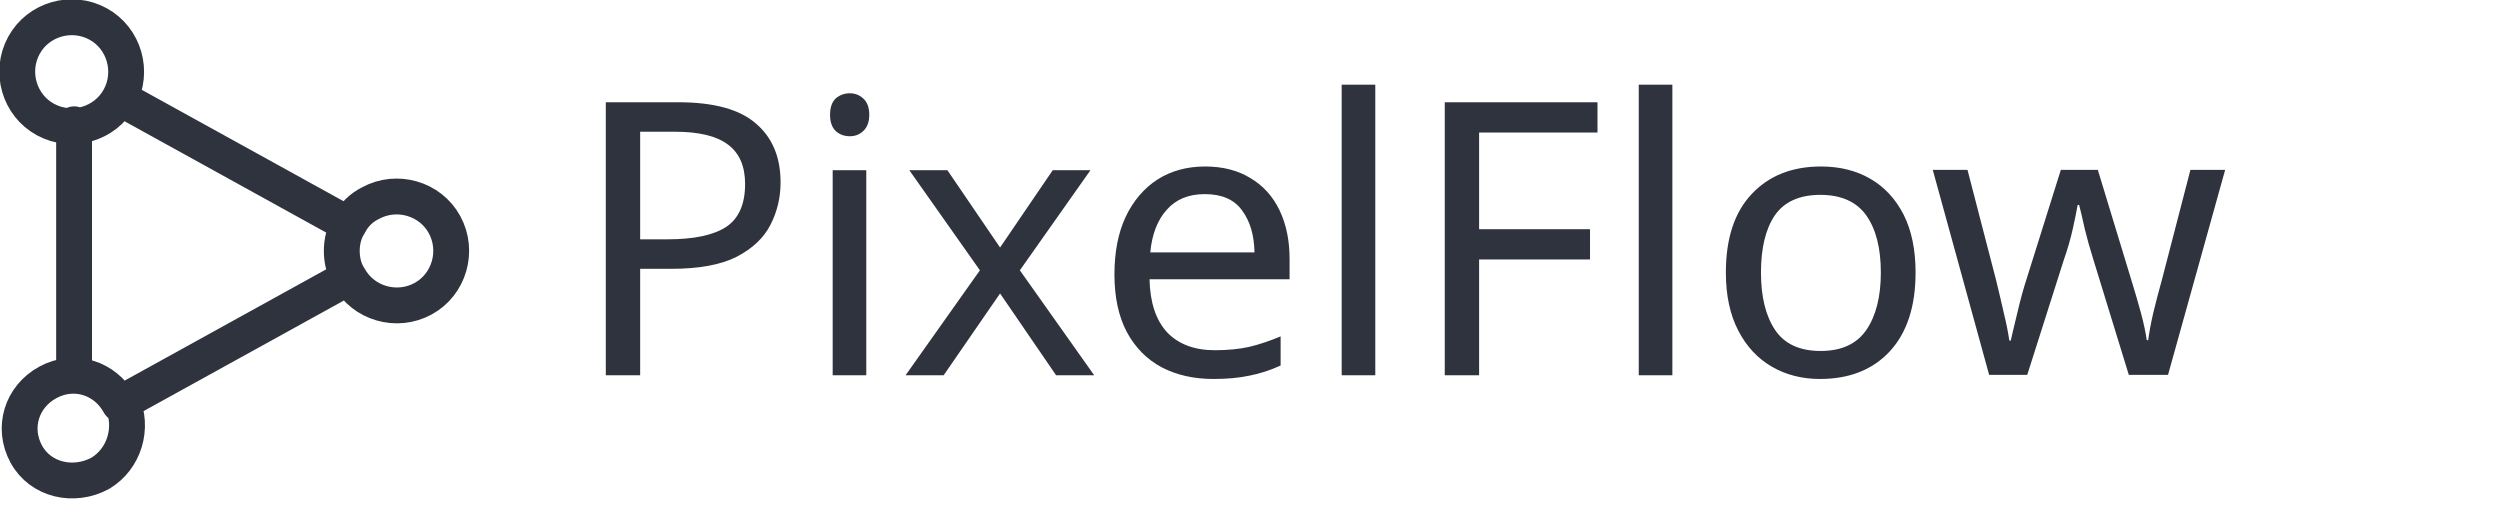
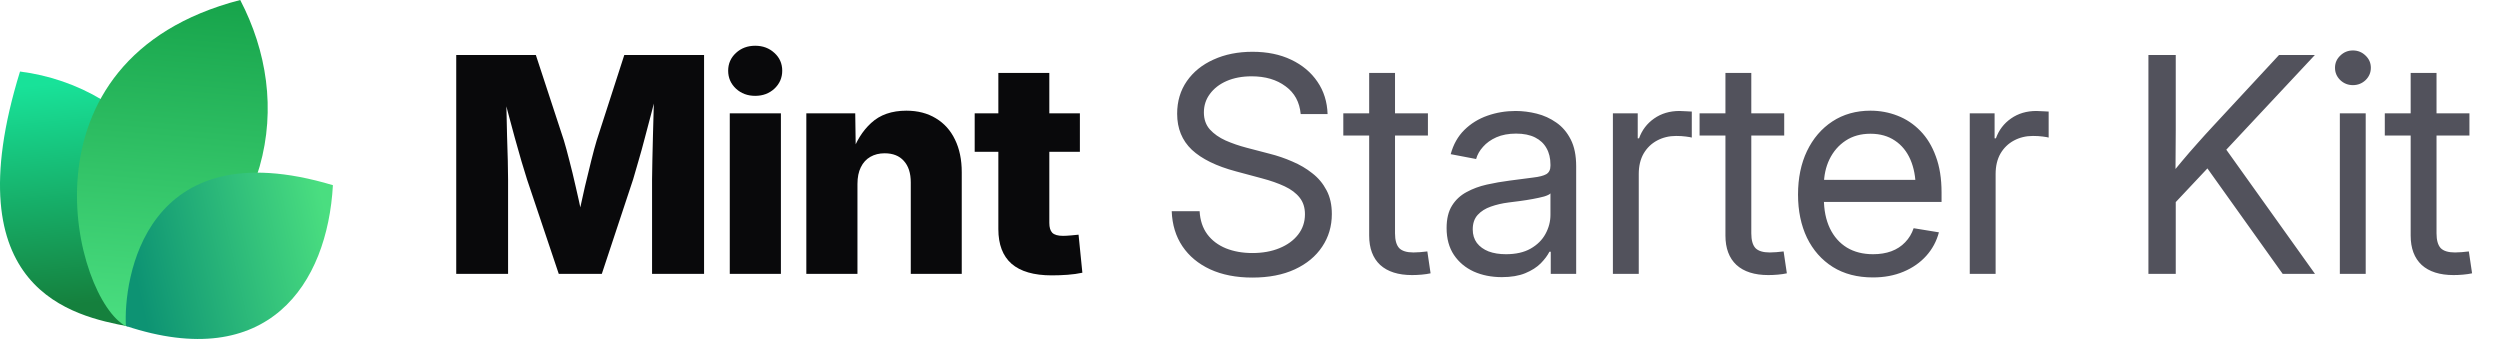
- <svg xmlns="http://www.w3.org/2000/svg" id="Layer_1" version="1.1" viewBox="0 0 104.6 22.1">
+ <svg xmlns="http://www.w3.org/2000/svg" width="177" height="24" viewBox="0 0 177 24" fill="none">
+   <path d="M9.061 23.108C5.268 22.377 -3.391 20.627 1.417 5.064C9.634 6.099 16.973 14.064 9.061 23.108Z" fill="url(#paint0_linear_17557_2020)" />
+   <path d="M8.919 23.094C5.276 21.222 0.784 4.209 17.007 0C20.757 7.193 19.621 16.545 8.919 23.094Z" fill="url(#paint1_linear_17557_2020)" />
+   <path d="M8.914 23.079C8.735 19.882 10.159 9.085 23.57 13.111C23.181 20.123 18.984 26.418 8.914 23.079Z" fill="url(#paint2_linear_17557_2020)" />
+   <path d="M32.301 19.392V3.894H37.938L39.925 9.948C40.036 10.315 40.164 10.787 40.31 11.362C40.462 11.938 40.611 12.552 40.757 13.204C40.91 13.855 41.048 14.483 41.173 15.086C41.305 15.682 41.412 16.192 41.495 16.615H40.695C40.771 16.192 40.871 15.682 40.996 15.086C41.128 14.49 41.267 13.866 41.412 13.214C41.565 12.562 41.714 11.948 41.86 11.373C42.005 10.79 42.133 10.315 42.244 9.948L44.2 3.894H49.848V19.392H46.166V12.704C46.166 12.357 46.173 11.917 46.187 11.383C46.2 10.849 46.214 10.27 46.228 9.646C46.249 9.022 46.266 8.391 46.28 7.753C46.301 7.115 46.311 6.519 46.311 5.964H46.623C46.485 6.561 46.332 7.181 46.166 7.826C45.999 8.471 45.833 9.102 45.666 9.719C45.507 10.336 45.351 10.901 45.198 11.414C45.053 11.928 44.928 12.357 44.824 12.704L42.608 19.392H39.561L37.314 12.704C37.203 12.357 37.072 11.928 36.919 11.414C36.773 10.901 36.614 10.34 36.441 9.729C36.274 9.112 36.104 8.481 35.931 7.836C35.764 7.192 35.608 6.567 35.463 5.964H35.827C35.834 6.512 35.844 7.105 35.858 7.743C35.872 8.374 35.886 9.005 35.9 9.636C35.92 10.26 35.938 10.839 35.952 11.373C35.965 11.907 35.972 12.351 35.972 12.704V19.392H32.301ZM51.668 19.392V8.024H55.288V19.392H51.668ZM53.468 6.786C52.927 6.786 52.473 6.616 52.105 6.276C51.738 5.93 51.554 5.507 51.554 5.007C51.554 4.508 51.738 4.088 52.105 3.749C52.473 3.409 52.927 3.239 53.468 3.239C54.009 3.239 54.463 3.409 54.83 3.749C55.198 4.082 55.382 4.501 55.382 5.007C55.382 5.507 55.198 5.93 54.83 6.276C54.463 6.616 54.009 6.786 53.468 6.786ZM60.708 13.027V19.392H57.088V8.024H60.551L60.593 10.967H60.281C60.593 10.024 61.061 9.268 61.685 8.7C62.309 8.124 63.138 7.836 64.171 7.836C64.975 7.836 65.672 8.017 66.262 8.377C66.851 8.731 67.302 9.234 67.614 9.885C67.933 10.537 68.092 11.307 68.092 12.194V19.392H64.483V12.912C64.483 12.26 64.32 11.754 63.994 11.394C63.675 11.033 63.221 10.853 62.632 10.853C62.25 10.853 61.914 10.936 61.623 11.102C61.332 11.269 61.106 11.515 60.947 11.841C60.787 12.16 60.708 12.555 60.708 13.027ZM76.456 8.024V10.749H69.008V8.024H76.456ZM70.683 5.163H74.292V15.783C74.292 16.102 74.361 16.334 74.5 16.48C74.646 16.625 74.899 16.698 75.259 16.698C75.405 16.698 75.596 16.688 75.831 16.667C76.074 16.646 76.251 16.629 76.362 16.615L76.632 19.309C76.313 19.378 75.963 19.427 75.582 19.455C75.207 19.482 74.836 19.496 74.469 19.496C73.2 19.496 72.25 19.222 71.619 18.674C70.995 18.127 70.683 17.308 70.683 16.22V5.163Z" fill="#09090B" />
+   <path d="M88.667 19.652C87.523 19.652 86.528 19.458 85.682 19.07C84.843 18.681 84.188 18.137 83.716 17.437C83.245 16.736 82.992 15.908 82.957 14.951H84.933C84.968 15.596 85.148 16.14 85.474 16.584C85.8 17.021 86.24 17.354 86.795 17.582C87.35 17.804 87.974 17.915 88.667 17.915C89.388 17.915 90.026 17.801 90.581 17.572C91.143 17.343 91.583 17.024 91.902 16.615C92.228 16.199 92.391 15.717 92.391 15.169C92.391 14.698 92.266 14.306 92.017 13.994C91.767 13.675 91.413 13.408 90.956 13.193C90.498 12.978 89.954 12.787 89.323 12.621L87.502 12.132C86.123 11.765 85.082 11.255 84.382 10.603C83.689 9.944 83.342 9.095 83.342 8.055C83.342 7.174 83.571 6.404 84.028 5.746C84.486 5.087 85.117 4.577 85.921 4.217C86.726 3.849 87.645 3.666 88.678 3.666C89.718 3.666 90.63 3.853 91.413 4.227C92.204 4.602 92.824 5.122 93.275 5.787C93.726 6.446 93.965 7.209 93.993 8.076H92.089C92.013 7.23 91.656 6.574 91.018 6.11C90.387 5.638 89.586 5.403 88.615 5.403C87.95 5.403 87.36 5.513 86.847 5.735C86.341 5.957 85.946 6.262 85.661 6.651C85.377 7.032 85.235 7.469 85.235 7.961C85.235 8.447 85.377 8.849 85.661 9.168C85.946 9.48 86.317 9.74 86.774 9.948C87.232 10.149 87.724 10.319 88.251 10.457L89.884 10.884C90.439 11.023 90.977 11.206 91.496 11.435C92.023 11.657 92.495 11.934 92.911 12.267C93.334 12.593 93.67 12.995 93.92 13.474C94.17 13.945 94.294 14.504 94.294 15.149C94.294 16.015 94.066 16.788 93.608 17.468C93.157 18.148 92.512 18.681 91.673 19.07C90.834 19.458 89.832 19.652 88.667 19.652ZM101.097 8.024V9.594H95.106V8.024H101.097ZM96.937 5.163H98.767V16.521C98.767 17 98.865 17.347 99.059 17.562C99.26 17.77 99.6 17.874 100.078 17.874C100.21 17.874 100.366 17.867 100.546 17.853C100.733 17.832 100.903 17.815 101.056 17.801L101.285 19.351C101.097 19.392 100.886 19.423 100.65 19.444C100.414 19.465 100.189 19.475 99.974 19.475C98.996 19.475 98.244 19.236 97.717 18.758C97.197 18.272 96.937 17.579 96.937 16.677V5.163ZM106.33 19.621C105.595 19.621 104.932 19.489 104.343 19.226C103.754 18.955 103.285 18.564 102.939 18.05C102.592 17.53 102.419 16.896 102.419 16.147C102.419 15.495 102.547 14.965 102.804 14.556C103.06 14.146 103.403 13.828 103.833 13.599C104.263 13.363 104.742 13.186 105.269 13.068C105.796 12.95 106.333 12.857 106.881 12.787C107.574 12.69 108.132 12.617 108.555 12.569C108.978 12.52 109.287 12.441 109.481 12.33C109.675 12.212 109.772 12.014 109.772 11.737V11.654C109.772 11.203 109.679 10.815 109.492 10.489C109.311 10.163 109.041 9.91 108.68 9.729C108.32 9.549 107.872 9.459 107.338 9.459C106.805 9.459 106.34 9.546 105.945 9.719C105.556 9.892 105.241 10.118 104.998 10.395C104.755 10.665 104.593 10.953 104.509 11.258L102.71 10.915C102.897 10.222 103.22 9.65 103.677 9.199C104.135 8.748 104.679 8.412 105.31 8.19C105.941 7.968 106.607 7.857 107.307 7.857C107.8 7.857 108.295 7.92 108.795 8.044C109.301 8.169 109.765 8.381 110.188 8.679C110.611 8.97 110.951 9.369 111.208 9.875C111.464 10.374 111.593 11.005 111.593 11.768V19.392H109.793V17.822H109.7C109.568 18.085 109.363 18.359 109.086 18.643C108.809 18.921 108.444 19.153 107.994 19.34C107.543 19.527 106.988 19.621 106.33 19.621ZM106.621 17.998C107.321 17.998 107.904 17.867 108.368 17.603C108.84 17.333 109.19 16.986 109.419 16.563C109.654 16.133 109.772 15.682 109.772 15.211V13.692C109.703 13.769 109.554 13.841 109.325 13.911C109.096 13.973 108.829 14.032 108.524 14.088C108.226 14.143 107.921 14.192 107.609 14.233C107.304 14.275 107.033 14.309 106.798 14.337C106.354 14.393 105.938 14.49 105.549 14.628C105.168 14.76 104.86 14.954 104.624 15.211C104.388 15.467 104.27 15.811 104.27 16.241C104.27 16.615 104.367 16.934 104.561 17.198C104.762 17.461 105.04 17.662 105.393 17.801C105.747 17.933 106.156 17.998 106.621 17.998ZM114.193 19.392V8.024H115.951V9.792H116.045C116.253 9.209 116.61 8.741 117.116 8.388C117.622 8.034 118.219 7.857 118.905 7.857C119.058 7.857 119.217 7.864 119.384 7.878C119.55 7.885 119.682 7.892 119.779 7.899V9.74C119.716 9.719 119.578 9.695 119.363 9.667C119.155 9.639 118.922 9.625 118.666 9.625C118.174 9.625 117.726 9.733 117.324 9.948C116.922 10.163 116.603 10.471 116.367 10.874C116.138 11.276 116.024 11.758 116.024 12.319V19.392H114.193ZM126.322 8.024V9.594H120.33V8.024H126.322ZM122.161 5.163H123.992V16.521C123.992 17 124.089 17.347 124.283 17.562C124.484 17.77 124.824 17.874 125.302 17.874C125.434 17.874 125.59 17.867 125.77 17.853C125.958 17.832 126.127 17.815 126.28 17.801L126.509 19.351C126.322 19.392 126.11 19.423 125.874 19.444C125.639 19.465 125.413 19.475 125.198 19.475C124.221 19.475 123.468 19.236 122.941 18.758C122.421 18.272 122.161 17.579 122.161 16.677V5.163ZM132.604 19.642C131.502 19.642 130.555 19.396 129.765 18.903C128.974 18.404 128.364 17.714 127.934 16.834C127.511 15.946 127.3 14.927 127.3 13.775C127.3 12.611 127.511 11.584 127.934 10.697C128.364 9.802 128.964 9.102 129.734 8.596C130.51 8.089 131.408 7.836 132.428 7.836C133.1 7.836 133.738 7.954 134.341 8.19C134.952 8.426 135.489 8.783 135.954 9.261C136.425 9.74 136.793 10.343 137.056 11.071C137.327 11.792 137.462 12.645 137.462 13.63V14.296H128.433V12.735H136.463L135.631 13.297C135.631 12.541 135.506 11.876 135.257 11.3C135.007 10.725 134.643 10.277 134.165 9.958C133.686 9.632 133.107 9.469 132.428 9.469C131.748 9.469 131.162 9.632 130.67 9.958C130.177 10.284 129.796 10.725 129.526 11.279C129.262 11.827 129.13 12.441 129.13 13.12V14.046C129.13 14.864 129.273 15.572 129.557 16.168C129.841 16.757 130.243 17.211 130.763 17.53C131.283 17.842 131.901 17.998 132.615 17.998C133.093 17.998 133.523 17.929 133.905 17.79C134.293 17.645 134.619 17.433 134.882 17.156C135.153 16.879 135.354 16.546 135.486 16.157L137.275 16.449C137.108 17.08 136.81 17.634 136.38 18.113C135.95 18.591 135.413 18.966 134.768 19.236C134.123 19.507 133.402 19.642 132.604 19.642ZM139.459 19.392V8.024H141.217V9.792H141.311C141.519 9.209 141.876 8.741 142.382 8.388C142.888 8.034 143.485 7.857 144.171 7.857C144.324 7.857 144.483 7.864 144.649 7.878C144.816 7.885 144.948 7.892 145.045 7.899V9.74C144.982 9.719 144.844 9.695 144.629 9.667C144.421 9.639 144.188 9.625 143.932 9.625C143.439 9.625 142.992 9.733 142.59 9.948C142.188 10.163 141.869 10.471 141.633 10.874C141.404 11.276 141.29 11.758 141.29 12.319V19.392H139.459ZM153.429 14.961V12.715C153.783 12.257 154.136 11.82 154.49 11.404C154.844 10.981 155.204 10.565 155.572 10.156C155.939 9.74 156.314 9.327 156.695 8.918L161.355 3.894H163.893L157.277 10.967H157.184L153.429 14.961ZM152.108 19.392V3.894H154.043V9.241L154.022 12.559L154.043 13.505V19.392H152.108ZM161.615 19.392L155.967 11.477L157.173 9.969L163.903 19.392H161.615ZM165.661 19.392V8.024H167.492V19.392H165.661ZM166.587 6.027C166.24 6.027 165.942 5.909 165.692 5.673C165.443 5.43 165.318 5.139 165.318 4.799C165.318 4.459 165.443 4.172 165.692 3.936C165.942 3.693 166.24 3.572 166.587 3.572C166.934 3.572 167.232 3.693 167.482 3.936C167.731 4.172 167.856 4.459 167.856 4.799C167.856 5.139 167.731 5.43 167.482 5.673C167.232 5.909 166.934 6.027 166.587 6.027ZM174.836 8.024V9.594H168.844V8.024H174.836ZM170.675 5.163H172.506V16.521C172.506 17 172.603 17.347 172.797 17.562C172.998 17.77 173.338 17.874 173.816 17.874C173.948 17.874 174.104 17.867 174.284 17.853C174.472 17.832 174.641 17.815 174.794 17.801L175.023 19.351C174.836 19.392 174.624 19.423 174.388 19.444C174.153 19.465 173.927 19.475 173.712 19.475C172.735 19.475 171.982 19.236 171.455 18.758C170.935 18.272 170.675 17.579 170.675 16.677V5.163Z" fill="#52525C" />
  <defs>
-     <style>
-       .st0 {
-         fill: none;
-         stroke: #2e333d;
-         stroke-linecap: round;
-         stroke-linejoin: round;
-         stroke-width: 1.5px;
-       }
- 
-       .st1, .st2 {
-         isolation: isolate;
-       }
- 
-       .st2 {
-         fill: #2e333d;
-         font-family: VarelaRound-Regular, 'Varela Round';
-         font-size: 16px;
-       }
-     </style>
+     <linearGradient id="paint0_linear_17557_2020" x1="3.776" y1="5.916" x2="5.232" y2="21.559" gradientUnits="userSpaceOnUse">
+       <stop stop-color="#18E299" />
+       <stop offset="1" stop-color="#15803D" />
+     </linearGradient>
+     <linearGradient id="paint1_linear_17557_2020" x1="12.171" y1="-0.718" x2="10.19" y2="22.983" gradientUnits="userSpaceOnUse">
+       <stop stop-color="#16A34A" />
+       <stop offset="1" stop-color="#4ADE80" />
+     </linearGradient>
+     <linearGradient id="paint2_linear_17557_2020" x1="23.133" y1="15.353" x2="9.338" y2="18.52" gradientUnits="userSpaceOnUse">
+       <stop stop-color="#4ADE80" />
+       <stop offset="1" stop-color="#0D9373" />
+     </linearGradient>
  </defs>
-   <path class="st0" d="M14.6,11.6c.6,1.1,2,1.5,3.1.9s1.5-2,.9-3.1-2-1.5-3.1-.9c-.4.2-.7.5-.9.9M14.6,11.6c-.2-.3-.3-.7-.3-1.1s.1-.8.3-1.1M14.6,11.6l-9.6,5.3M14.6,9.4L5,4.1M5,4.1c.6-1.1.2-2.5-.9-3.1-1.1-.6-2.5-.2-3.1.9-.6,1.1-.2,2.5.9,3.1,1.1.6,2.5.2,3.1-.9h0ZM5,16.9c-.6-1.1-1.9-1.5-3-.9-1.1.6-1.5,1.9-.9,3h0c.6,1.1,2,1.4,3.1.8,1-.6,1.4-1.9.9-3h0ZM3.1,5.2v10.5" />
-   <g class="st1">
-     <text class="st2" transform="translate(23.8 15.7)">
-       <tspan x="0" y="0">PixelFlow</tspan>
-     </text>
-   </g>
</svg>
